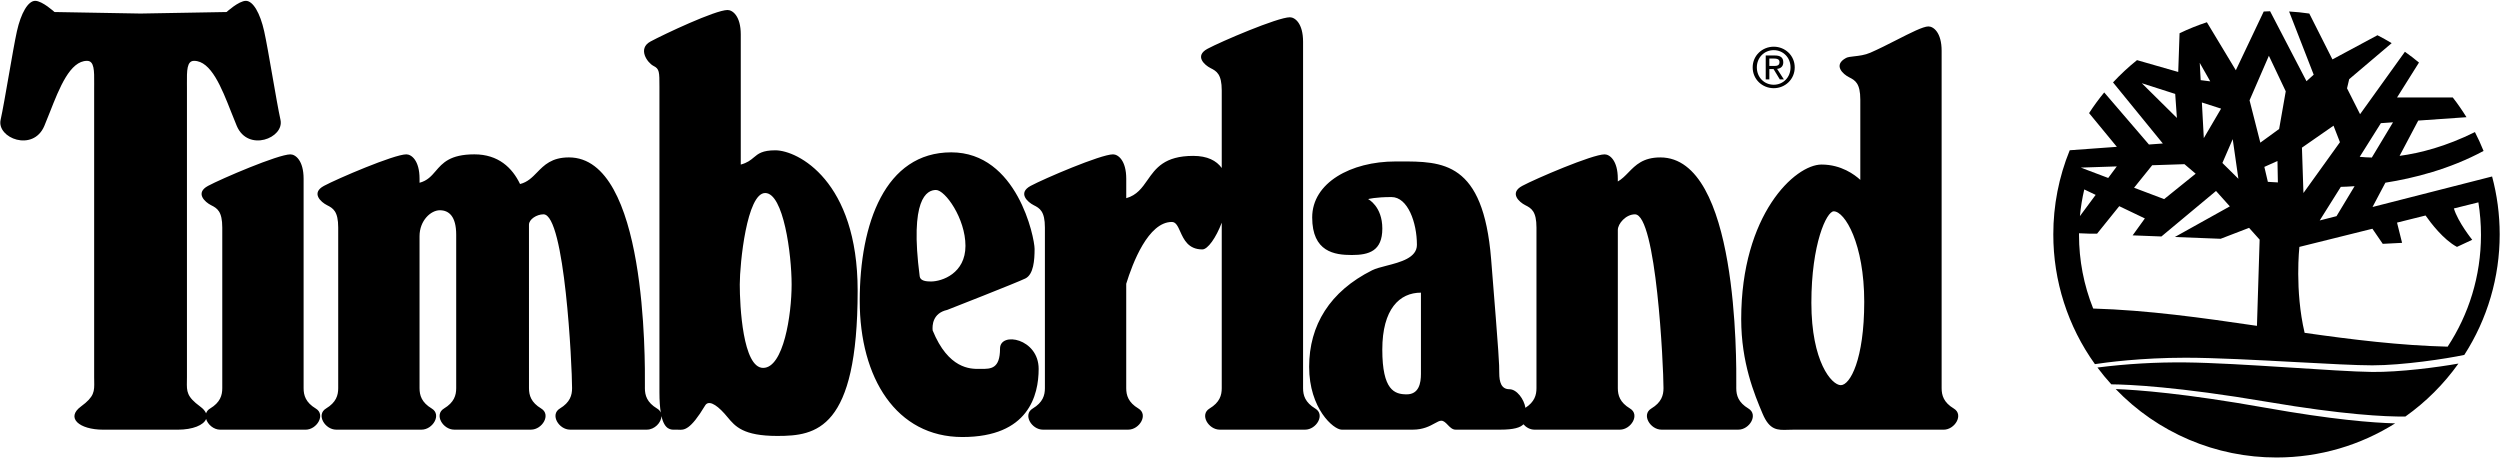
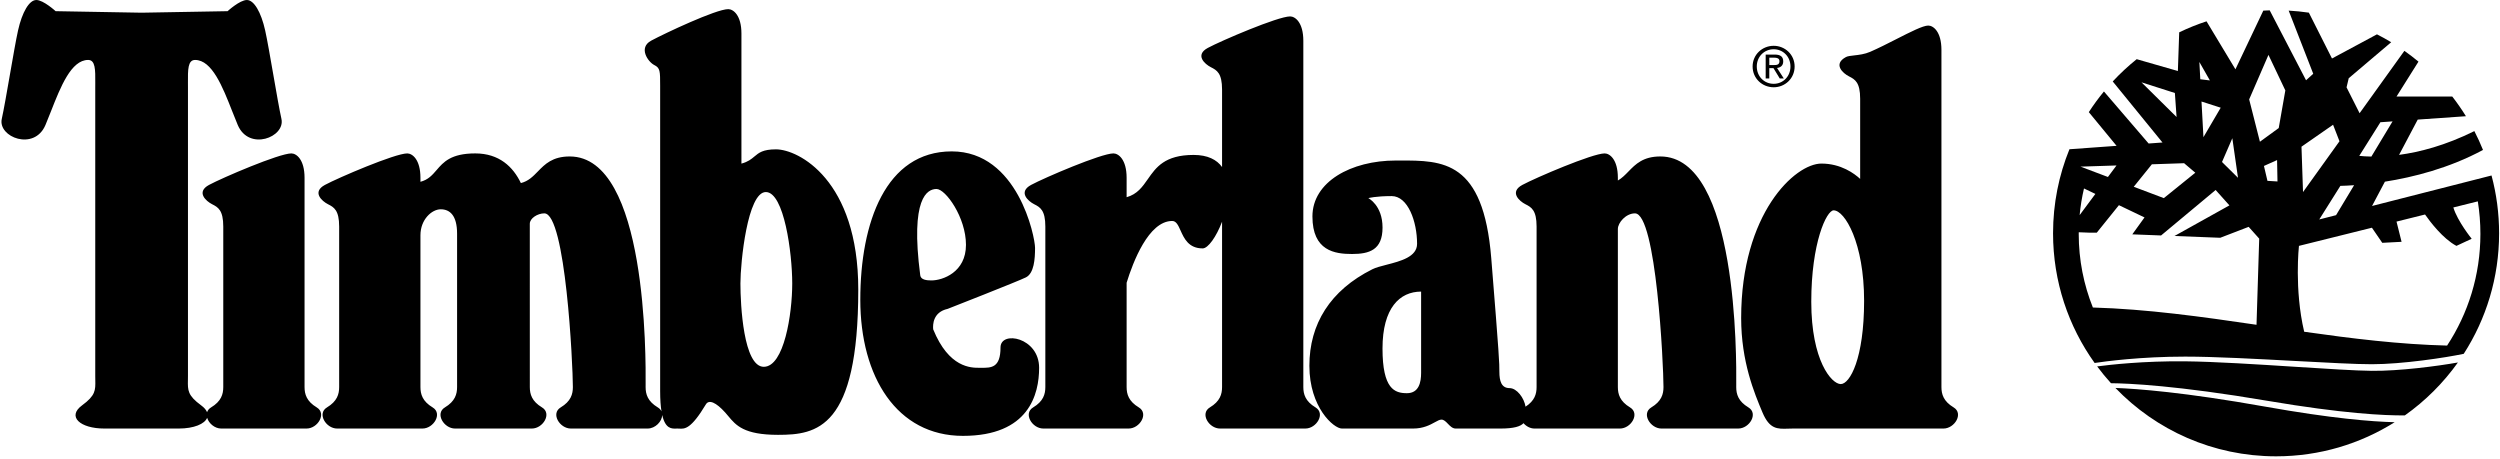
- <svg xmlns="http://www.w3.org/2000/svg" fill="none" height="418" viewBox="0 0 2280 418" width="2280">
-   <clipPath id="a">
-     <path d="m0 0h2280v418h-2280z" />
-   </clipPath>
-   <g clip-path="url(#a)" clip-rule="evenodd" fill="#000" fill-rule="evenodd">
-     <path d="m2163.53 339.216c-32.68-.324-121.61-8.183-170.3-8.689-26.87-.278-53.72 1.278-80.37 4.656 3.98 5.317 8.18 10.441 12.64 15.33 15.76.156 60.22 2.023 142.8 16.057 68.65 11.647 106.87 13.501 125.39 13.32 18.73-13.274 35.09-29.606 48.4-48.313-18.73 3.359-53.55 7.899-78.56 7.639zm-97.48 32.632c-73.59-13.099-116.85-16.316-136.53-17.016 18.97 19.757 41.74 35.47 66.95 46.194 25.2 10.723 52.31 16.235 79.7 16.204 39.77 0 76.86-11.401 108.22-31.128-20.48-.506-57.46-3.411-118.34-14.254z" />
-     <path d="m1993.18 326.247c26.76 0 65.7 2.096 100.78 3.984 28.74 1.547 54.88 2.955 69.6 2.955 27.69 0 67.3-5.98 83.88-9.494 21.12-32.798 32.33-70.998 32.27-110.01 0-18.235-2.42-35.913-6.92-52.735l-109.05 27.833 11.73-22.165c25.78-4.047 58.66-12.296 89.54-28.962-2.36-5.848-4.99-11.587-7.87-17.198-26.47 13.152-50.03 19.196-68.73 21.699l17.02-32.191 44-3.074c-3.85-6.225-8-12.23-12.49-17.989h-50.84l20.01-31.854c-4.15-3.437-8.43-6.718-12.84-9.831l-40.88 56.924-11.9-23.592 1.97-8.339 38.75-32.865c-4.23-2.555-8.56-4.955-12.97-7.211l-41.06 22.049-21.1-41.828c-6.11-.9-12.25-1.523-18.42-1.868l22.43 57.638-6.57 5.927-33.19-63.798c-1.94.052-3.87.143-5.82.259l-25.43 53.565-26.4-43.786c-8.56 2.814-16.9 6.16-24.92 10.039l-1.22 35.304-37.59-10.791c-7.78 6.226-15.07 13.022-21.87 20.311l45.42 55.718-12.67.921-40.79-47.482c-4.94 6.005-9.54 12.295-13.8 18.845l25.33 30.751-42.98 3.126c-9.92 24.346-15 50.389-14.97 76.677-.06 42.46 13.21 83.869 37.95 118.375 9.6-1.479 41.97-5.836 82.61-5.836zm178.18-213.924 11.07-.778-19.32 32.126c-3.69-.058-7.38-.275-11.05-.648zm-23.99 57.482-16.47 27.341-15.33 3.916 19.25-30.647c3.18-.078 7.41-.246 12.55-.61zm-19.2-55.186 5.86 15.071-33.29 46.341-1.37-41.374zm-31.13 110.554 66.6-16.562 9.43 13.774 17.62-.908-4.6-18.456 26.02-6.485c4.54 6.485 16.31 22.101 28.65 28.637l13.9-6.485s-12.89-15.926-16.72-28.585l22.35-5.551c1.54 9.675 2.36 19.597 2.36 29.701 0 37.612-11.17 72.656-30.4 101.903-43.4-1.089-86.94-6.407-130.44-12.619-9.15-38.845-4.77-78.364-4.77-78.364zm-19.99-78.337.38 19.532-9.14-.531-3.2-13.632zm-114.25 3.865 29.44-.973 10.21 8.69-28.75 23.177-27.43-10.376zm-32.29 1.063-7.82 10.545-25.01-9.455zm-29.66 20.998 10.38 4.968-14.35 19.364c.77-8.275 2.11-16.394 3.97-24.332zm-4.76 39.973 9.7.376h6.74l20.22-25.083 23.36 11.18-11.14 15.447 26.24 1.011 49.8-41.503 12.59 14.046-50.15 27.937 41.78 1.622 25.93-9.974 9.63 10.752-2.45 78.622c-50.03-7.366-99.91-14.331-149.36-15.784-8.56-21.356-12.94-44.152-12.92-67.157-.02-.287 0-.582.01-.881.01-.203.02-.407.02-.611zm165.33-82.63 17.15-12.477 6.03-34.344-15.38-32.424-17.63 40.634zm-53.3-36.653 17.51 5.616-15.76 26.9zm18.7 55.174 9.42-21.725 5.17 36.147zm-20.65-91.281 9.57 16.848-8.72-1.089zm-22.38 28.313-30.48-9.766 32.02 31.672z" />
-     <path d="m912.03 317.881c0 18.627-8.478 18.59-17.328 18.551-.405-.002-.812-.004-1.218-.004-.127 0-.259 0-.395.001l-.287.001h-.005c-7.6.041-27.863.148-42.217-35.085-.428-4.384-.169-15.707 13.229-18.69 0 0 63.98-25.031 71.398-28.728 7.419-3.722 8.34-16.692 8.34-26.899 0-10.181-15.758-88.091-76.029-88.091-60.27 0-83.447 64.914-83.447 135.379 0 70.477 33.384 124.25 93.641 124.25 60.271 0 69.544-38.027 69.544-62.138.013-27.807-35.226-34.292-35.226-18.547zm-624.014 54.72c-9.273-5.577-11.128-12.062-11.128-18.547v-191.019c0-16.692-7.419-22.256-12.049-22.256-11.128 0-63.046 22.256-75.108 28.741-12.049 6.485-2.775 14.837 2.776 17.613 5.564 2.788 10.207 5.564 10.207 20.401v146.507c0 6.485-1.855 12.97-11.128 18.547-1.717.957-3.017 2.52-3.645 4.383-.804-2.049-2.555-4.15-5.395-6.225-12.353-9.069-12.267-13.745-12.094-23.126.022-1.178.045-2.429.045-3.773v-263.325c0-1.437-.01-2.844-.02-4.212-.084-11.873-.147-20.82 6.505-20.82 15.489 0 25.152 24.567 33.862 46.71 1.72 4.373 3.403 8.651 5.086 12.626 10.194 24.098 43.579 11.129 39.869-5.563-1.847-8.313-4.614-24.214-7.387-40.145-2.794-16.059-5.595-32.148-7.463-40.528-3.709-16.692-10.194-27.82-16.692-27.82s-17.613 10.194-17.613 10.194l-78.467 1.388-78.467-1.388s-11.128-10.194-17.613-10.194c-6.485 0-12.983 11.128-16.692 27.82-1.855 8.346-4.637 24.341-7.419 40.336-2.782 15.995-5.564 31.989-7.419 40.336-3.709 16.692 29.675 29.674 39.869 5.563 1.683-3.975 3.366-8.253 5.085-12.625h0c8.71-22.145 18.374-46.711 33.862-46.711 6.652 0 6.589 8.936 6.505 20.816-.01 1.369-.02 2.778-.02 4.216v263.325c0 1.342.023 2.593.045 3.77.173 9.383.259 14.059-12.107 23.129-13.904 10.181-1.855 21.128 20.401 21.128h67.923c13.774 0 23.618-4.177 25.848-9.78 1.505 5.046 6.861 9.78 12.866 9.78h77.884c10.207.013 18.56-13.696 9.286-19.273zm911.524 0c-9.27-5.577-11.14-12.062-11.14-18.547v-316.047c0-16.692-7.39-22.256-12.03-22.256-11.14 0-63.06 22.256-75.12 28.741-12.05 6.485-2.79 14.838 2.77 17.613 5.57 2.776 10.21 5.564 10.21 20.401v70.698c-4.85-6.705-13.07-11.037-26.02-11.037-26.29 0-34.27 11.417-41.69 22.032-4.95 7.087-9.65 13.817-19.38 16.553v-17.73c0-16.692-7.42-22.256-12.06-22.256-11.12 0-63.051 22.256-75.113 28.741-12.061 6.485-2.775 14.838 2.776 17.613 5.564 2.789 10.207 5.564 10.207 20.401v146.507c0 6.485-1.854 12.97-11.128 18.547-9.273 5.577-.934 19.273 9.274 19.273h77.884c10.19 0 18.55-13.709 9.27-19.273-9.27-5.564-11.13-12.062-11.13-18.547v-95.224c5.78-18.767 20.04-56.38 41.61-56.38 3.69 0 5.47 3.954 7.61 8.72 3.26 7.228 7.35 16.325 20.21 16.325 4.92 0 12.48-10.635 17.68-24.383v150.942c0 6.485-1.86 12.97-11.13 18.547s-.93 19.273 9.27 19.273h77.9c10.18.039 18.55-13.67 9.27-19.247zm383.94-18.547c0 6.485 1.84 12.97 11.11 18.547s.93 19.286-9.23 19.247h-70.09c-10.21 0-18.54-13.696-9.28-19.273s11.12-12.062 11.12-18.547c0-20.389-6.56-158.555-26.04-158.555-8.27 0-15.61 8.521-15.61 14.24v144.315c0 6.485 1.87 12.983 11.14 18.547 9.28 5.564.91 19.273-9.27 19.273h-77.9c-3.94 0-7.6-2.049-10.07-4.89-2.74 2.944-8.62 4.89-21.1 4.89h-40.79c-2.92 0-5.08-2.234-7.13-4.363-1.87-1.941-3.66-3.795-5.87-3.795-1.66 0-3.56 1.047-5.99 2.391-4.36 2.408-10.45 5.767-19.98 5.767h-64.9c-7.42 0-29.66-19.273-29.66-57.301 0-38.001 18.9-68.778 57.48-88.077 3.2-1.603 7.93-2.821 13.05-4.138 12.68-3.265 27.76-7.145 27.76-19.039 0-20.402-8.36-43.579-23.18-43.579-14.85 0-21.34 1.855-21.34 1.855s12.97 6.498 12.97 26.886c0 20.415-12.06 24.111-27.82 24.111-15.75 0-36.14-2.788-36.14-34.305 0-31.542 35.22-51.01 76.01-51.01 1.17 0 2.33-.002 3.5-.005 39.52-.076 76.47-.148 83.67 89.017 7.42 91.8 7.42 95.496 7.42 103.861 0 8.34 1.86 14.851 9.27 14.851 6.7 0 13.35 9.053 14.6 16.951 8.35-5.421 10.07-11.66 10.07-17.885v-146.507c0-14.837-4.63-17.612-10.18-20.401-5.58-2.775-14.85-11.128-2.79-17.613 12.07-6.485 63.97-28.741 75.11-28.741 4.64 0 12.04 5.564 12.04 22.256v2.49c3.74-2.145 6.68-5.17 9.72-8.292 6.45-6.617 13.31-13.665 29.06-13.665 70.75 0 69.44 184.173 69.27 208.512-.01.865-.01 1.528-.01 1.974zm-896.016-210.475c4.024-3.378 7.738-6.496 19.644-6.496 20.415 0 75.108 27.82 75.069 127.908 0 127.038-38.014 132.589-73.253 132.589-31.138 0-38.379-8.684-45.401-17.105-.922-1.106-1.84-2.207-2.808-3.283-8.339-9.273-14.824-12.049-17.613-7.419-13.643 22.747-19.252 22.42-24.293 22.127h-.001c-.561-.033-1.114-.065-1.671-.065-.365 0-.75.013-1.151.026-4.087.135-9.822.325-12.74-12.36-.129 5.875-6.264 12.334-13.281 12.334h-70.088c-10.195 0-18.534-13.696-9.274-19.273 9.261-5.577 11.128-12.062 11.128-18.547 0-20.389-6.588-158.555-26.056-158.555-6.173 0-13.255 4.526-13.255 9.468l.013 149.087c0 6.485 1.855 12.983 11.128 18.547s.921 19.273-9.273 19.273h-70.089c-10.207 0-18.547-13.696-9.273-19.273 9.273-5.577 11.128-12.062 11.128-18.547v-140.009c0-16.692-6.615-22.256-14.954-22.256-8.093 0-18.482 9.274-18.482 23.683v138.595c0 6.485 1.854 12.983 11.128 18.547 9.273 5.564.921 19.273-9.274 19.273h-77.883c-10.194 0-18.547-13.696-9.273-19.273 9.273-5.577 11.128-12.062 11.128-18.547v-146.507c0-14.837-4.644-17.612-10.208-20.401-5.564-2.775-14.837-11.128-2.775-17.613s63.98-28.741 75.108-28.741c4.643 0 12.062 5.564 12.062 22.256v3.658c7.127-1.863 10.817-6.152 14.743-10.714 6.241-7.253 13.079-15.2 35.268-15.2 21.802 0 34.526 12.192 41.646 27.068 6.826-1.695 11.075-6.053 15.524-10.617 6.448-6.615 13.318-13.662 29.066-13.662 70.745 0 69.442 184.199 69.269 208.518l-.004.699c-.003.367-.005.684-.006.949v.32c0 6.485 1.841 12.97 11.115 18.547 1.48.828 2.66 2.104 3.372 3.644-.752-4.669-1.219-10.661-1.219-18.495v-277.228-1.27c.005-13.717.006-16.424-5.396-19.118-5.551-2.788-14.824-15.771-2.775-22.256s59.168-28.741 70.296-28.741c4.63 0 12.049 5.564 12.049 22.256v118.712c6.08-1.637 9.059-4.139 11.885-6.512zm1094.426 229.022c-9.28-5.577-11.12-12.062-11.12-18.547v-307.695c0-16.692-7.42-22.256-12.06-22.256-4.79 0-16.26 5.844-29.07 12.366-7.88 4.011-16.26 8.278-23.9 11.602-5.08 2.212-10.41 2.807-14.73 3.289-3.2.357-5.85.652-7.41 1.497-12.06 6.485-2.79 14.838 2.79 17.613s10.21 5.564 10.21 20.401v73.176c-5.13-4.721-17.41-13.982-35.37-13.982-24.11 0-73.25 45.433-73.25 140.943 0 39.869 12.06 68.623 19.48 86.223 6.45 15.303 13.59 15.064 23.28 14.741 1.45-.048 2.96-.098 4.54-.098h137.35c10.19.013 18.53-13.696 9.26-19.273zm-1059.931-113.123c0-27.82-7.419-83.447-24.111-83.447s-23.177 63.993-23.177 83.447c0 19.481 2.775 76.042 21.322 76.042s25.966-48.222 25.966-76.042zm158.542-35.238c0-25.019-18.534-50.985-26.886-50.985-8.34 0-24.111 7.873-14.851 78.805.545 4.15 6.018 4.656 10.208 4.656 10.207 0 31.529-7.419 31.529-32.476zm415.399 116.831v-74.174c-19.46 0-35.24 14.863-35.24 51.944s11.13 40.803 22.27 40.803c11.11 0 12.97-10.207 12.97-18.573zm404.28-65.821c0-52.865-17.62-82.527-27.82-82.527-6.49 0-20.39 29.662-20.39 83.434 0 53.773 18.53 75.108 26.87 75.108 8.37 0 21.34-23.177 21.34-76.015z" />
-     <path d="m1617.66 42.585c-10.4 0-19.22 8.002-19.22 18.871 0 10.972 8.81 18.975 19.22 18.975 10.31 0 19.13-8.015 19.13-18.975 0-10.869-8.82-18.871-19.13-18.871zm15.31 18.871c0 9.105-6.75 15.823-15.31 15.823-8.66 0-15.42-6.705-15.42-15.823 0-8.962 6.76-15.719 15.42-15.719 8.56 0 15.31 6.757 15.31 15.719z" />
-     <path d="m1610.34 72.428h3.29.01v-9.442h3.83l5.74 9.455h3.7l-6.21-9.611c3.21-.402 5.65-2.101 5.65-6.018 0-4.306-2.54-6.213-7.7-6.213h-8.31zm12.56-15.823c0 3.346-2.5 3.554-5.29 3.554h-3.98v-6.757h4.51c2.31 0 4.76.506 4.76 3.204z" />
+ <svg xmlns="http://www.w3.org/2000/svg" fill="none" height="134" viewBox="0 0 730 134" width="730">
+   <g clip-rule="evenodd" fill="#000" fill-rule="evenodd">
+     <path d="m670.306 105.409c-11.223-.605-23.682-1.278-32.242-1.278-13.002 0-23.361 1.393-26.432 1.857-7.641-10.672-12.141-23.748-12.141-37.872 0-8.68 1.704-16.962 4.785-24.535l13.762-.997-8.106-9.842c1.359-2.095 2.832-4.11 4.416-6.031l13.051 15.193 4.045-.295-14.526-17.825c2.169-2.333 4.507-4.506 6.997-6.502l12.025 3.451.387-11.291c2.569-1.241 5.236-2.315 7.978-3.215l8.442 14.011 8.139-17.136c.62-.034 1.242-.062 1.866-.08l10.616 20.415 2.097-1.897-7.173-18.44c1.989.111 3.956.311 5.894.595l6.754 13.385 13.134-7.054c1.416.719 2.8 1.488 4.153 2.303l-12.401 10.515-.633 2.665 3.808 7.551 13.079-18.213c1.413.996 2.786 2.046 4.113 3.145l-6.405 10.19 16.269.001c1.432 1.841 2.766 3.761 3.996 5.753l-14.077.985-5.447 10.302c5.981-.799 13.515-2.736 21.985-6.943.922 1.788 1.765 3.623 2.521 5.503-9.875 5.335-20.402 7.973-28.645 9.268l-3.753 7.094 34.889-8.904c1.44 5.383 2.212 11.037 2.212 16.873 0 12.968-3.79 25.047-10.325 35.199-5.299 1.127-17.98 3.042-26.837 3.042-4.71 0-13.075-.451-22.27-.948zm.008 1.701c-11.216-.719-23.667-1.518-32.227-1.605-12.115-.125-21.946.988-25.718 1.487 1.27 1.701 2.616 3.34 4.041 4.908 5.046.044 19.269.649 45.689 5.138 21.96 3.73 34.196 4.316 40.118 4.259 5.991-4.244 11.235-9.474 15.493-15.454-5.992 1.07-17.133 2.522-25.137 2.441-4.709-.048-13.069-.584-22.259-1.174zm-8.924 11.619c-23.545-4.196-37.395-5.217-43.689-5.448 11.846 12.305 28.488 19.966 46.919 19.966 12.724 0 24.593-3.652 34.622-9.961-6.551-.158-18.376-1.084-37.852-4.557zm-1.494-77.342 5.493-3.999 1.929-10.987-4.929-10.375-5.634 12.998zm-11.446-9.94-5.611-1.8.565 10.41zm46.629 4.247 3.548-.248-6.185 10.275c-1.398-.026-2.581-.107-3.536-.205zm-7.681 18.386-5.269 8.748-4.906 1.254 6.163-9.806c1.01-.026 2.367-.081 4.012-.197zm-4.27-12.834-1.871-4.823-9.222 6.411.447 13.245zm-11.834 30.549 21.308-5.3 3.019 4.41 5.636-.296-1.474-5.902 8.329-2.073c1.45 2.073 5.216 7.072 9.165 9.162l4.45-2.079s-4.124-5.093-5.352-9.14l7.146-1.779c.498 3.095.759 6.268.759 9.501.001 12.039-3.579 23.245-9.73 32.61-13.882-.346-27.813-2.054-41.729-4.039-2.929-12.435-1.527-25.077-1.527-25.077zm-6.27-18.809-.117-6.246-3.835 1.717 1.023 4.352zm-36.677-5.011 9.411-.318 3.27 2.776-9.187 7.422-8.787-3.317zm-12.833 3.705 2.505-3.364-10.504.341zm-6.988 3.352 3.322 1.59-4.595 6.194c.249-2.651.677-5.248 1.273-7.785zm1.578 12.907-3.107-.12c-.001.067-.003.134-.005.201-.003.094-.005.187-.005.281 0 7.595 1.468 14.846 4.13 21.491 15.822.458 31.781 2.688 47.785 5.044l.786-25.158-3.081-3.438-8.297 3.19-13.36-.521 16.041-8.938-4.025-4.492-15.932 13.277-8.401-.327 3.566-4.939-7.475-3.578-6.467 8.027zm38.723-20.635 3.011-6.94 1.658 11.551zm-6.611-29.207 3.07 5.387-2.8-.341zm-7.152 9.057-9.752-3.117 10.246 10.128z" />
+     <path d="m92.49 118.965c-2.967-1.783-3.561-3.858-3.561-5.935v-61.114c0-5.342-2.373-7.12-3.856-7.12-3.561 0-20.174 7.12-24.031 9.198-3.856 2.076-.89 4.746.889 5.637 1.781.89 3.264 1.78 3.264 6.526v46.873c0 2.076-.594 4.154-3.561 5.935-.623.372-.995.863-1.167 1.403-.26-.655-.816-1.331-1.726-1.998-3.953-2.899-3.926-4.393-3.87-7.394.007-.378.014-.778.014-1.209v-84.254c0-.457-.003-.904-.006-1.34v-0-0-0-0-0-0-0-.001c-.027-3.802-.047-6.666 2.082-6.666 4.956 0 8.049 7.865 10.836 14.952.549 1.397 1.087 2.764 1.625 4.034 3.263 7.713 13.944 3.559 12.757-1.781-.594-2.67-1.484-7.788-2.374-12.906-.89-5.117-1.78-10.235-2.374-12.905-1.186-5.342-3.263-8.9-5.34-8.9-2.076 0-5.637 3.263-5.637 3.263l-25.105.445-25.106-.445s-3.561-3.263-5.637-3.263c-2.077 0-4.154 3.56-5.34 8.9-.594 2.673-1.485 7.798-2.376 12.92h-0c-.889 5.113-1.778 10.223-2.37 12.89-1.187 5.34 9.493 9.494 12.757 1.781.536-1.268 1.073-2.633 1.621-4.028 2.787-7.089 5.881-14.959 10.838-14.959 2.13 0 2.11 2.866 2.083 6.67-.003.435-.006.883-.006 1.339v84.254c0 .43.007.83.014 1.206.055 3.003.083 4.498-3.872 7.397-4.45 3.264-.593 6.764 6.527 6.764l21.731-.001c4.405 0 7.558-1.338 8.271-3.132.481 1.611 2.195 3.133 4.115 3.133l24.921-.001c3.263 0 5.933-4.39 2.967-6.168zm199.659-17.504c0 5.959-2.713 5.947-5.544 5.935-.13-.001-.259-.002-.389-.002-.068 0-.141.001-.218.001-2.428.013-8.915.047-13.508-11.233-.134-1.396-.053-5.022 4.233-5.974 0 0 20.47-8.009 22.844-9.196 2.374-1.186 2.669-5.34 2.669-8.604.002-3.264-5.042-28.183-24.326-28.183s-26.701 20.767-26.701 43.313c0 22.546 10.681 39.755 29.963 39.755 19.286 0 22.251-12.163 22.251-19.878 0-8.899-11.274-10.976-11.274-5.933zm91.985 17.504c-2.966-1.782-3.562-3.858-3.562-5.935v-101.118c.002-5.34-2.373-7.12-3.857-7.12-3.559 0-20.17 7.12-24.027 9.196-3.856 2.076-.89 4.746.891 5.637 1.779.89 3.263 1.78 3.263 6.527v22.62c-1.548-2.146-4.183-3.531-8.325-3.531-8.414 0-10.967 3.652-13.341 7.048-1.584 2.267-3.089 4.42-6.203 5.296 0-2.117 0-3.781 0-4.829v-.841c.001-5.342-2.373-7.12-3.856-7.12-3.56 0-20.174 7.12-24.031 9.198-3.855 2.076-.889 4.746.89 5.637 1.78.89 3.263 1.78 3.263 6.526v46.873c0 2.076-.592 4.154-3.559 5.935-2.967 1.778-.298 6.169 2.967 6.169l24.921-.001c3.262 0 5.932-4.39 2.965-6.168-2.965-1.782-3.56-3.858-3.56-5.935v-30.467c1.846-6.004 6.41-18.038 13.313-18.038 1.179 0 1.75 1.265 2.437 2.79 1.041 2.312 2.352 5.22 6.463 5.22 1.57-.001 3.99-3.4 5.656-7.798v48.293c0 2.076-.593 4.154-3.56 5.935-2.968 1.778-.298 6.169 2.967 6.169l24.919-.001c3.262 0 5.931-4.39 2.966-6.168zm126.406 0c-2.968-1.782-3.561-3.857-3.561-5.935 0-.14.002-.349.004-.62.056-7.74.482-66.723-22.162-66.723-5.039-.001-7.236 2.257-9.299 4.375-.971.998-1.912 1.965-3.106 2.65.001-.229.001-.43 0-.598v-.198c.001-5.342-2.373-7.12-3.856-7.12-3.559 0-20.174 7.12-24.031 9.198-3.857 2.076-.889 4.746.891 5.637 1.781.89 3.263 1.78 3.263 6.526.001 3.976 0 32.745 0 43.185v3.688c.001 1.995-.553 3.988-3.224 5.719-.399-2.526-2.534-5.421-4.675-5.421-2.374-.001-2.967-2.078-2.967-4.748s0-3.857-2.373-33.227c-2.305-28.529-14.127-28.506-26.766-28.481-.373.001-.747.002-1.121.002-13.054-.001-24.327 6.23-24.327 16.318.001 10.085 6.527 10.975 11.57 10.975 5.045-.001 8.9-1.185 8.9-7.713.001-6.526-4.154-8.602-4.154-8.602s2.078-.594 6.824-.594c4.748 0 7.417 7.417 7.417 13.943 0 3.808-4.828 5.052-8.889 6.098-1.634.421-3.143.809-4.165 1.32-12.343 6.171-18.394 16.02-18.394 28.183.001 12.165 7.122 18.334 9.494 18.334 1.677-.001 8.975 0 14.791 0h5.976c3.045 0 4.991-1.074 6.386-1.844.781-.43 1.389-.766 1.921-.766.708 0 1.281.595 1.88 1.217.656.68 1.343 1.393 2.273 1.393h4.969 8.085c3.996-.001 5.878-.627 6.749-1.565.793.908 1.965 1.565 3.227 1.565l24.921-.001c3.262 0 5.932-4.39 2.966-6.168-2.966-1.782-3.561-3.857-3.561-5.935v-46.172c.001-1.831 2.348-4.558 4.989-4.558 6.231 0 8.334 44.204 8.334 50.73.001 2.076-.593 4.154-3.56 5.935-2.966 1.778-.296 6.169 2.967 6.169l22.428-.001c3.263 0 5.932-4.39 2.966-6.168zm-283.954-75.355c-3.811 0-5 .999-6.287 2.08-.904.76-1.856 1.56-3.8 2.084v-37.984c0-5.342-2.374-7.12-3.857-7.12-3.561 0-18.634 7.12-22.491 9.196-3.857 2.077-.891 6.231.889 7.121 1.727.862 1.726 1.724 1.725 6.102v89.128c0 2.499.147 4.423.391 5.913-.2-.445-.545-.848-1.077-1.165-2.967-1.782-3.56-3.857-3.56-5.935 0-.142.002-.353.004-.629.055-7.776.473-66.714-22.162-66.714-5.039-.001-7.238 2.255-9.301 4.372-1.423 1.461-2.782 2.855-4.965 3.397-2.279-4.761-6.348-8.66-13.324-8.66-7.097 0-9.286 2.542-11.283 4.862-1.257 1.46-2.438 2.831-4.718 3.427v-1.168c0-5.342-2.374-7.12-3.857-7.12-3.561 0-20.174 7.12-24.031 9.197-3.857 2.076-.89 4.746.89 5.637 1.78.89 3.263 1.78 3.263 6.526v46.873c0 2.076-.593 4.154-3.561 5.935-2.967 1.778-.296 6.169 2.968 6.169l24.921-.001c3.263 0 5.933-4.39 2.966-6.168-2.966-1.782-3.559-3.857-3.559-5.935v-44.341c0-4.609 3.326-7.575 5.914-7.575 2.669 0 4.784 1.78 4.784 7.119v44.797c0 2.076-.594 4.154-3.56 5.935-2.967 1.778-.297 6.169 2.966 6.169l22.426-.001c3.265 0 5.934-4.39 2.968-6.168-2.968-1.782-3.56-3.857-3.56-5.935 0 0-.003-47.521-.006-47.7 0-1.585 2.265-3.03 4.243-3.03 6.229 0 8.335 44.204 8.335 50.73 0 2.076-.594 4.154-3.561 5.935-2.966 1.778-.296 6.169 2.966 6.169l22.427-.001c2.242 0 4.204-2.07 4.25-3.945.935 4.057 2.769 3.997 4.079 3.955.128-.005.251-.009.368-.009.178 0 .355.011.534.021 1.612.092 3.407.195 7.773-7.081.89-1.484 2.965-.593 5.635 2.373.311.345.606.699.902 1.054 2.247 2.694 4.565 5.473 14.526 5.473 11.273 0 23.437-1.779 23.437-42.424 0-32.04-17.504-40.94-24.03-40.94zm343.875 75.355c-2.968-1.782-3.561-3.858-3.561-5.935v-98.447c0-5.34-2.372-7.12-3.855-7.12-1.532 0-5.211 1.873-9.316 3.962l-.001.001-.003.002c-2.515 1.28-5.191 2.642-7.629 3.703-1.621.706-3.326.896-4.708 1.05-1.025.114-1.872.209-2.374.479-3.856 2.075-.891 4.746.889 5.637 1.781.89 3.264 1.78 3.264 6.527v23.412c-1.635-1.514-5.567-4.472-11.311-4.472-7.712-.001-23.437 14.537-23.437 45.094.001 12.758 3.857 21.954 6.23 27.59 2.063 4.9 4.351 4.823 7.447 4.719.466-.016.95-.032 1.454-.032 2.947-.001 43.943 0 43.943 0 3.266-.001 5.935-4.391 2.968-6.169zm-297.002-63.78c2.67 0 8.605 8.307 8.605 16.317 0 8.011-6.824 10.384-10.088 10.384-1.34 0-3.09-.158-3.263-1.485-2.967-22.695 2.076-25.215 4.746-25.216zm-49.84.894c5.339 0 7.713 17.8 7.713 26.7 0 8.899-2.374 24.327-8.307 24.327s-6.822-18.096-6.822-24.327c0-6.23 2.076-26.7 7.416-26.7zm191.346 52.8v-23.733c-6.229 0-11.272 4.745-11.274 16.613 0 11.867 3.561 13.053 7.121 13.054 3.56 0 4.153-3.265 4.153-5.934zm120.454-47.459c3.263 0 8.9 9.493 8.9 26.403.001 16.909-4.154 24.327-6.824 24.327-2.67-.001-8.603-6.824-8.603-24.031.001-17.208 4.45-26.7 6.527-26.7z" />
+     <path d="m511.763 19.414c0-3.477 2.819-6.039 6.151-6.039 3.3-.001 6.118 2.563 6.118 6.039 0 3.507-2.818 6.071-6.118 6.071-3.331-.001-6.151-2.563-6.151-6.071zm6.153 5.058c2.739 0 4.9-2.146 4.9-5.061 0-2.868-2.162-5.03-4.9-5.03-2.771 0-4.935 2.163-4.935 5.03 0 2.914 2.163 5.062 4.935 5.061zm-1.283-1.553h-1.056v-6.984h2.657c1.65 0 2.467.611 2.467 1.987.001 1.25-.785 1.795-1.809 1.923l1.986 3.074h-1.186l-1.841-3.025h-1.218zm1.271-3.917c.897 0 1.697-.065 1.697-1.137 0-.866-.784-1.025-1.521-1.025l-1.441-.001v2.163z" />
  </g>
</svg>
